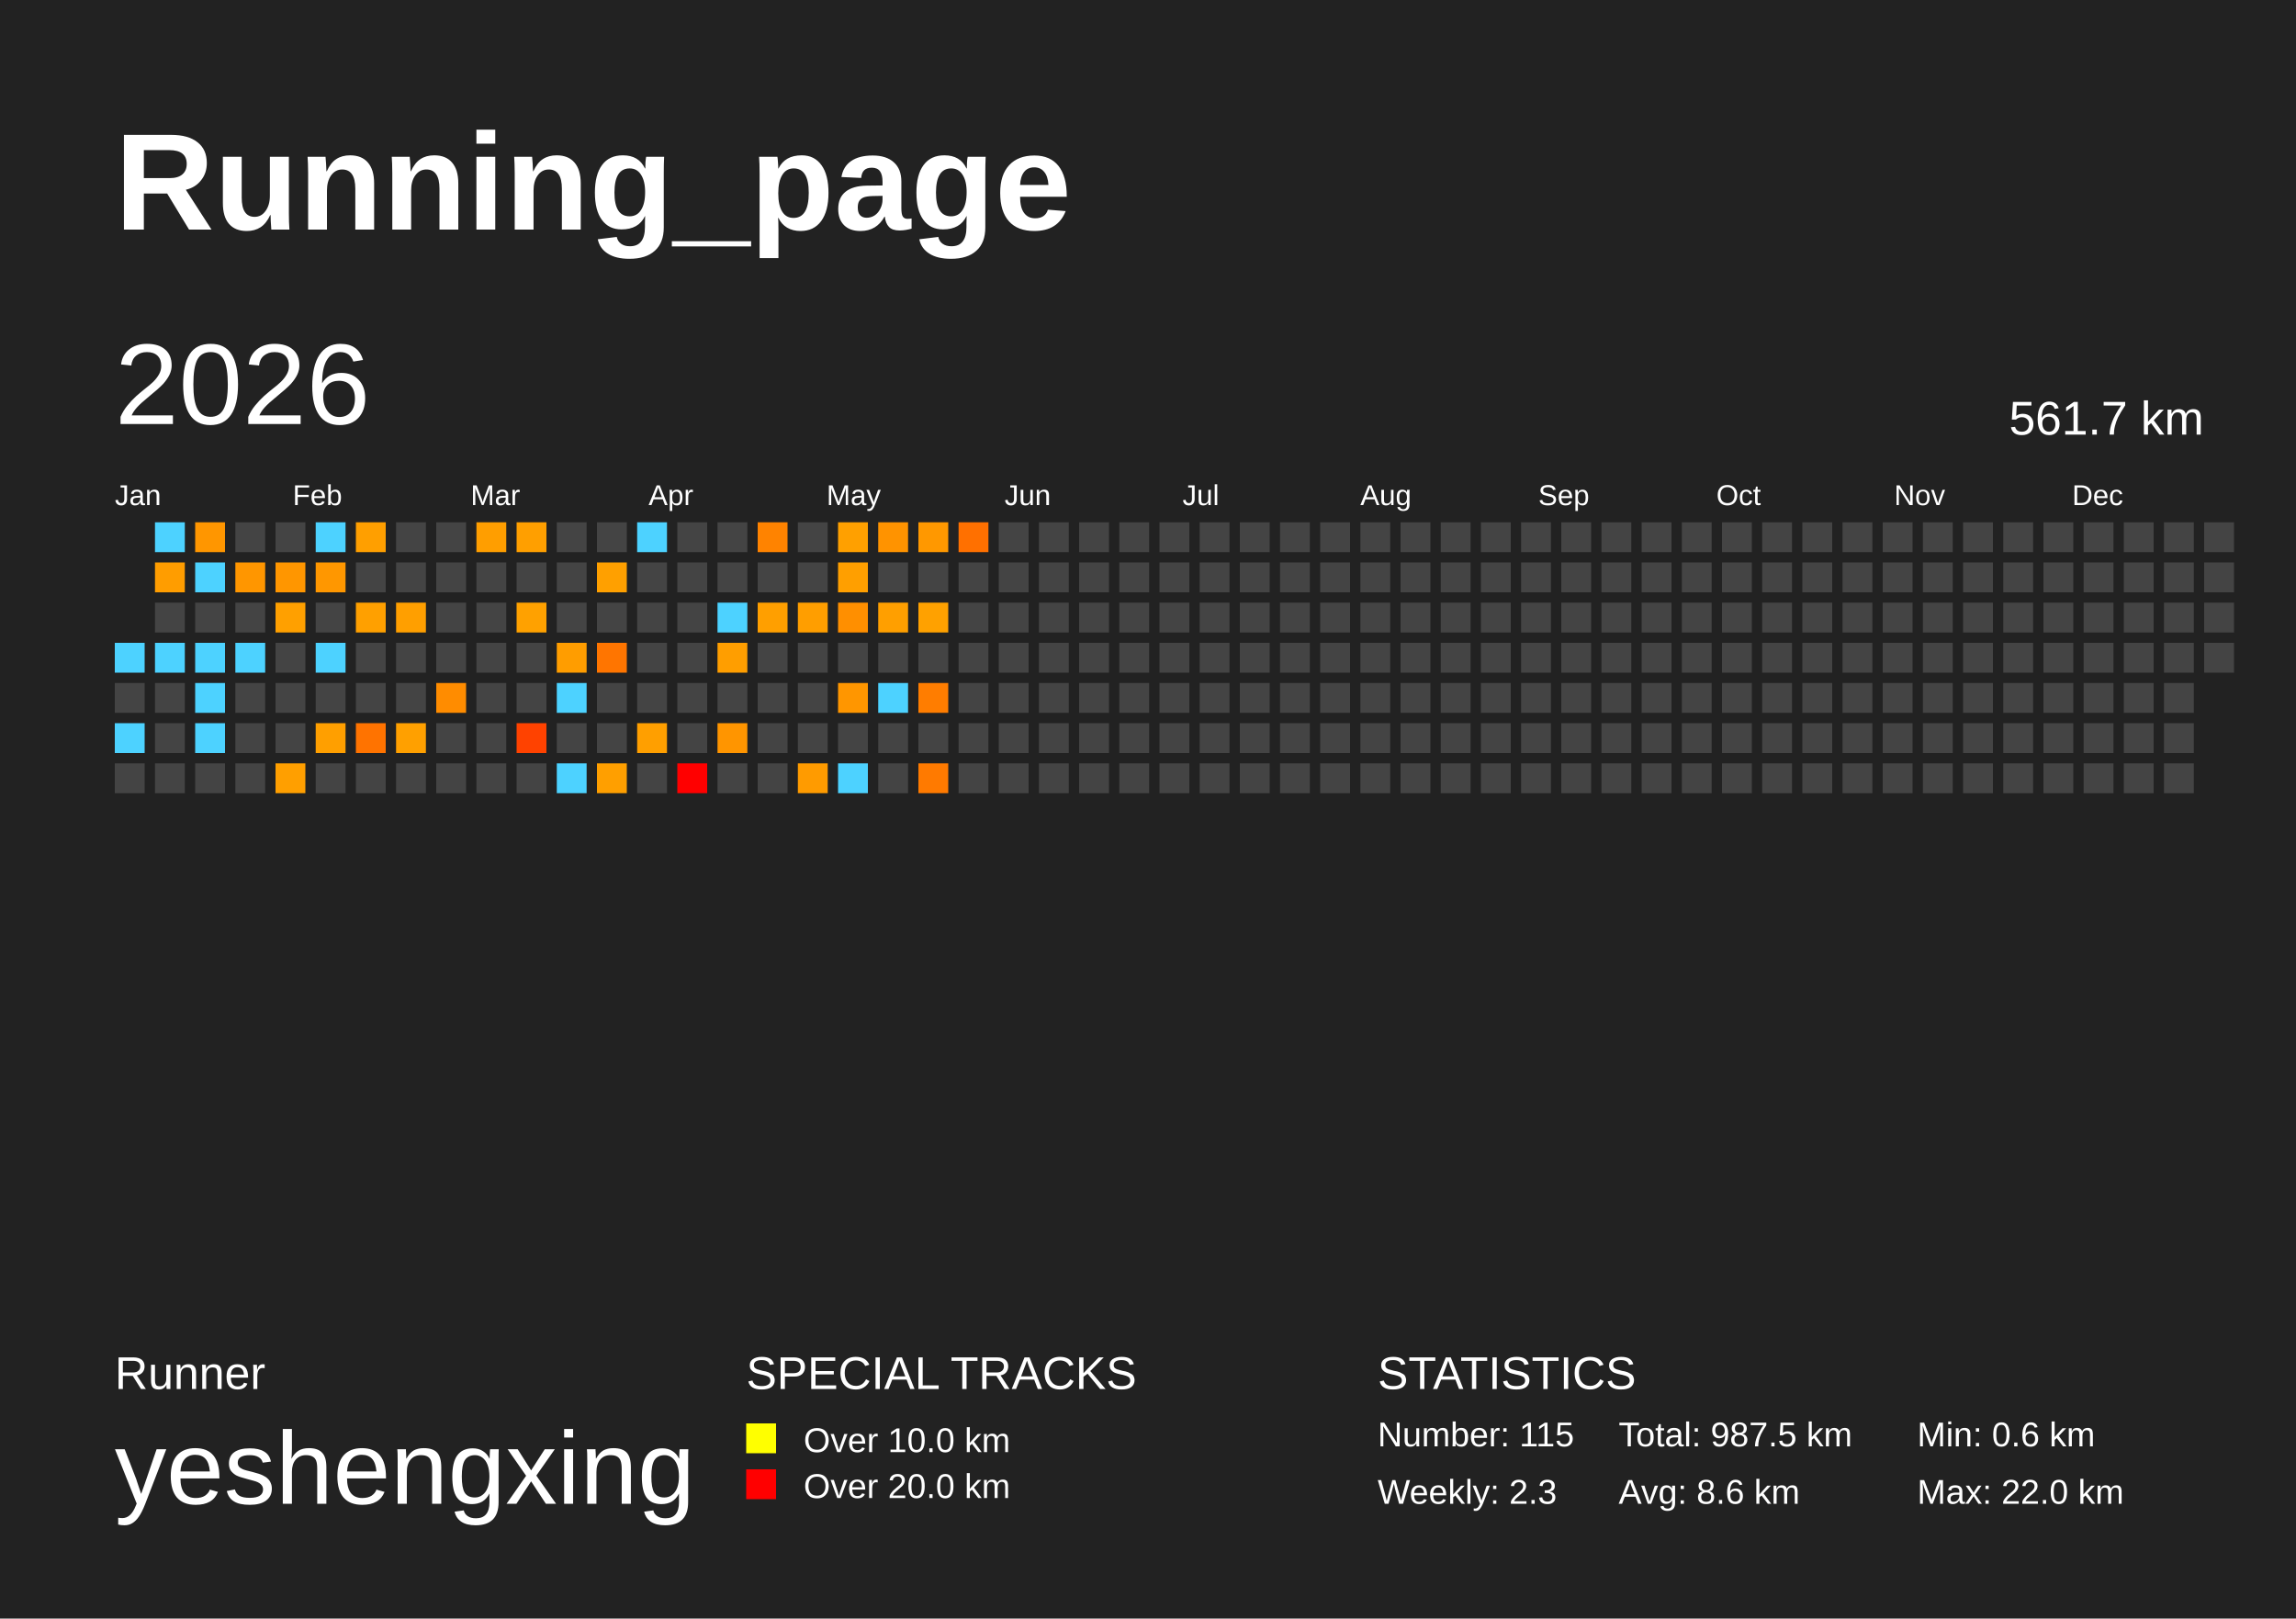
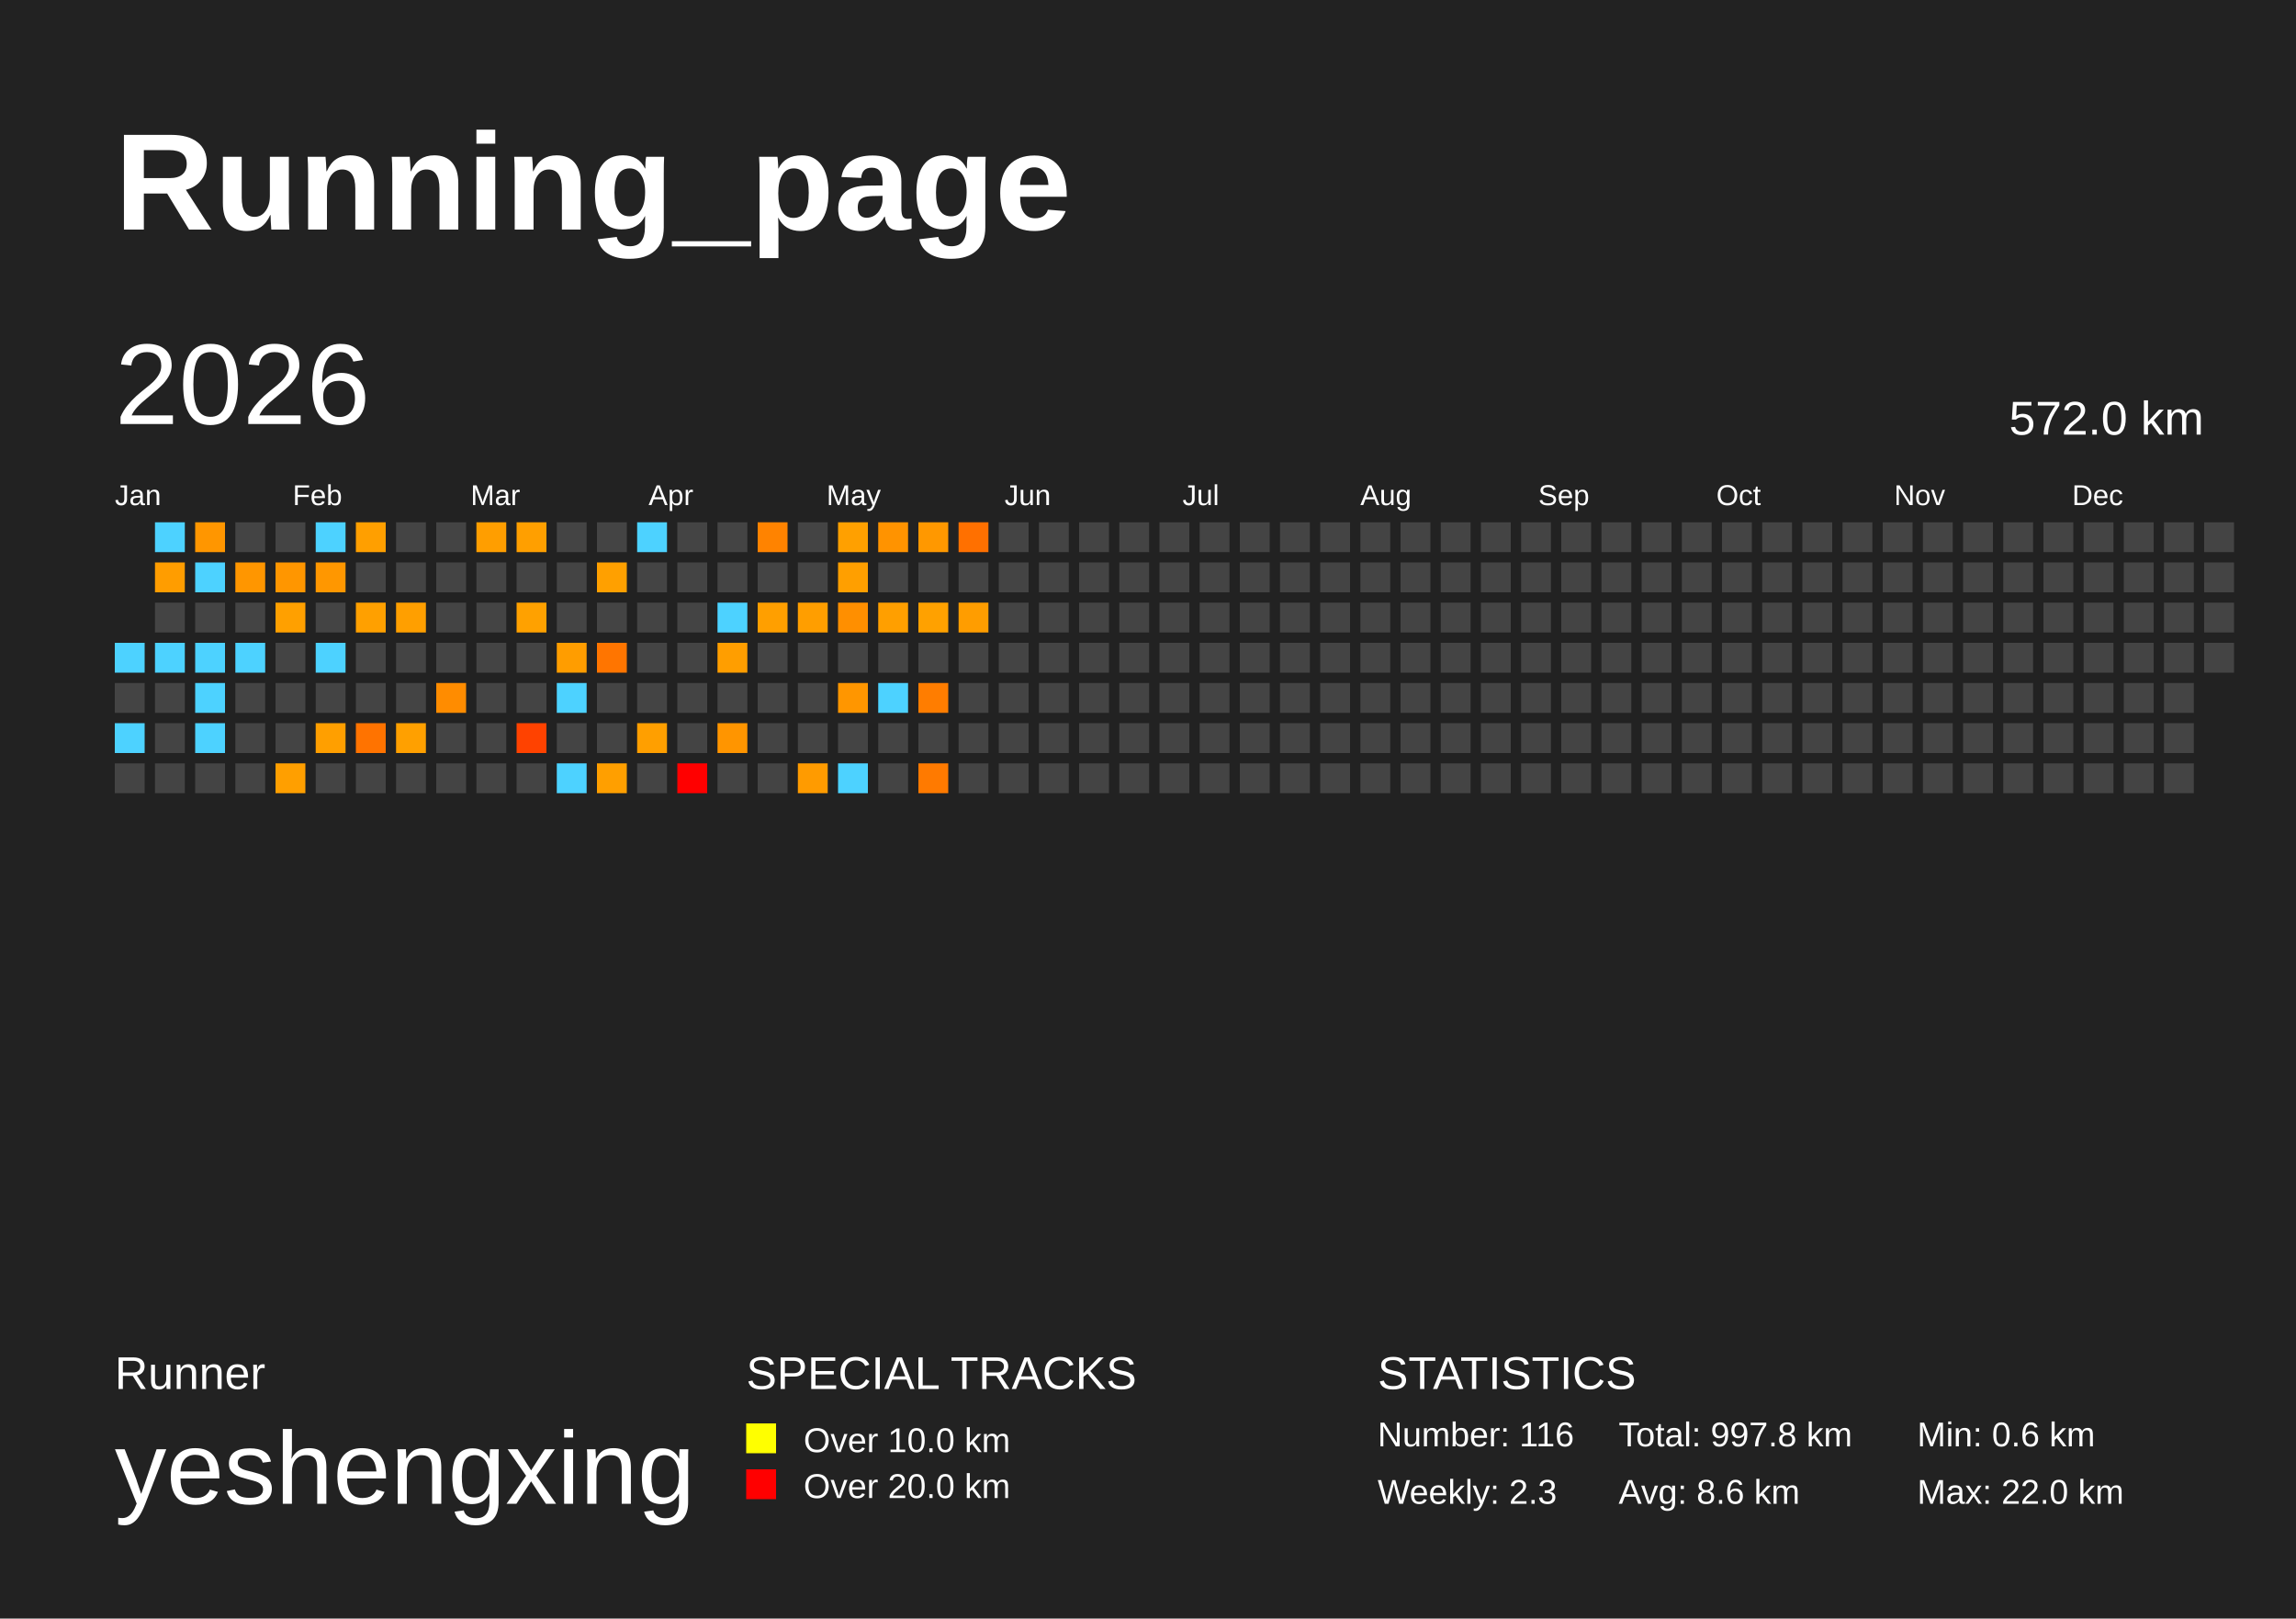
<svg xmlns="http://www.w3.org/2000/svg" baseProfile="full" height="141mm" version="1.1" viewBox="0,0,200,141" width="200mm">
  <defs />
  <rect fill="#222222" height="141" width="200" x="0" y="0" />
  <text fill="#FFFFFF" style="font-size:12px; font-family:Arial; font-weight:bold;" x="10" y="20">Running_page</text>
  <text fill="#FFFFFF" style="font-size:4px; font-family:Arial" x="10" y="121">Runner</text>
  <text fill="#FFFFFF" style="font-size:9px; font-family:Arial" x="10" y="131">yeshengxing</text>
  <text fill="#FFFFFF" style="font-size:4px; font-family:Arial" x="65" y="121">SPECIAL TRACKS</text>
  <rect fill="yellow" height="2.6" width="2.6" x="65" y="124" />
  <text fill="#FFFFFF" style="font-size:3px; font-family:Arial" x="70" y="126.5">Over 10.0 km</text>
  <rect fill="red" height="2.6" width="2.6" x="65" y="128" />
  <text fill="#FFFFFF" style="font-size:3px; font-family:Arial" x="70" y="130.5">Over 20.0 km</text>
  <text fill="#FFFFFF" style="font-size:4px; font-family:Arial" x="120" y="121">STATISTICS</text>
-   <text fill="#FFFFFF" style="font-size:3px; font-family:Arial" x="120" y="126">Number: 115</text>
+   <text fill="#FFFFFF" style="font-size:3px; font-family:Arial" x="120" y="126">Number: 116</text>
  <text fill="#FFFFFF" style="font-size:3px; font-family:Arial" x="120" y="131">Weekly: 2.3</text>
-   <text fill="#FFFFFF" style="font-size:3px; font-family:Arial" x="141" y="126">Total: 987.5 km</text>
+   <text fill="#FFFFFF" style="font-size:3px; font-family:Arial" x="141" y="126">Total: 997.8 km</text>
  <text fill="#FFFFFF" style="font-size:3px; font-family:Arial" x="141" y="131">Avg: 8.6 km</text>
  <text fill="#FFFFFF" style="font-size:3px; font-family:Arial" x="167" y="126">Min: 0.6 km</text>
  <text fill="#FFFFFF" style="font-size:3px; font-family:Arial" x="167" y="131">Max: 22.0 km</text>
  <text dominant-baseline="hanging" fill="#FFFFFF" style="font-size:10.0px; font-family:Arial;" x="10" y="30">2026</text>
-   <text dominant-baseline="hanging" fill="#FFFFFF" style="font-size:4.125px; font-family:Arial;" x="175" y="35">561.7 km</text>
+   <text dominant-baseline="hanging" fill="#FFFFFF" style="font-size:4.125px; font-family:Arial;" x="175" y="35">572.0 km</text>
  <text fill="#FFFFFF" style="font-size:2.5px; font-family:Arial" x="10.0" y="44">Jan</text>
  <text fill="#FFFFFF" style="font-size:2.5px; font-family:Arial" x="25.5" y="44">Feb</text>
  <text fill="#FFFFFF" style="font-size:2.5px; font-family:Arial" x="41.0" y="44">Mar</text>
  <text fill="#FFFFFF" style="font-size:2.5px; font-family:Arial" x="56.5" y="44">Apr</text>
  <text fill="#FFFFFF" style="font-size:2.5px; font-family:Arial" x="72.0" y="44">May</text>
  <text fill="#FFFFFF" style="font-size:2.5px; font-family:Arial" x="87.5" y="44">Jun</text>
  <text fill="#FFFFFF" style="font-size:2.5px; font-family:Arial" x="103.0" y="44">Jul</text>
  <text fill="#FFFFFF" style="font-size:2.5px; font-family:Arial" x="118.5" y="44">Aug</text>
  <text fill="#FFFFFF" style="font-size:2.5px; font-family:Arial" x="134.0" y="44">Sep</text>
  <text fill="#FFFFFF" style="font-size:2.5px; font-family:Arial" x="149.5" y="44">Oct</text>
  <text fill="#FFFFFF" style="font-size:2.5px; font-family:Arial" x="165.0" y="44">Nov</text>
  <text fill="#FFFFFF" style="font-size:2.5px; font-family:Arial" x="180.5" y="44">Dec</text>
  <rect fill="#4dd2ff" height="2.6" width="2.6" x="10.0" y="56.0" />
  <rect fill="#444444" height="2.6" width="2.6" x="10.0" y="59.5" />
  <rect fill="#4dd2ff" height="2.6" width="2.6" x="10.0" y="63.0" />
  <rect fill="#444444" height="2.6" width="2.6" x="10.0" y="66.5" />
  <rect fill="#4dd2ff" height="2.6" width="2.6" x="13.5" y="45.5" />
  <rect fill="#ff9d00" height="2.6" width="2.6" x="13.5" y="49.0" />
  <rect fill="#444444" height="2.6" width="2.6" x="13.5" y="52.5" />
  <rect fill="#4dd2ff" height="2.6" width="2.6" x="13.5" y="56.0" />
  <rect fill="#444444" height="2.6" width="2.6" x="13.5" y="59.5" />
  <rect fill="#444444" height="2.6" width="2.6" x="13.5" y="63.0" />
  <rect fill="#444444" height="2.6" width="2.6" x="13.5" y="66.5" />
  <rect fill="#ff9600" height="2.6" width="2.6" x="17.0" y="45.5" />
  <rect fill="#4dd2ff" height="2.6" width="2.6" x="17.0" y="49.0" />
  <rect fill="#444444" height="2.6" width="2.6" x="17.0" y="52.5" />
  <rect fill="#4dd2ff" height="2.6" width="2.6" x="17.0" y="56.0" />
  <rect fill="#4dd2ff" height="2.6" width="2.6" x="17.0" y="59.5" />
  <rect fill="#4dd2ff" height="2.6" width="2.6" x="17.0" y="63.0" />
  <rect fill="#444444" height="2.6" width="2.6" x="17.0" y="66.5" />
  <rect fill="#444444" height="2.6" width="2.6" x="20.5" y="45.5" />
  <rect fill="#ff9600" height="2.6" width="2.6" x="20.5" y="49.0" />
  <rect fill="#444444" height="2.6" width="2.6" x="20.5" y="52.5" />
  <rect fill="#4dd2ff" height="2.6" width="2.6" x="20.5" y="56.0" />
  <rect fill="#444444" height="2.6" width="2.6" x="20.5" y="59.5" />
  <rect fill="#444444" height="2.6" width="2.6" x="20.5" y="63.0" />
  <rect fill="#444444" height="2.6" width="2.6" x="20.5" y="66.5" />
  <rect fill="#444444" height="2.6" width="2.6" x="24.0" y="45.5" />
  <rect fill="#ff9600" height="2.6" width="2.6" x="24.0" y="49.0" />
  <rect fill="#ffa000" height="2.6" width="2.6" x="24.0" y="52.5" />
  <rect fill="#444444" height="2.6" width="2.6" x="24.0" y="56.0" />
  <rect fill="#444444" height="2.6" width="2.6" x="24.0" y="59.5" />
  <rect fill="#444444" height="2.6" width="2.6" x="24.0" y="63.0" />
  <rect fill="#ff9f00" height="2.6" width="2.6" x="24.0" y="66.5" />
  <rect fill="#4dd2ff" height="2.6" width="2.6" x="27.5" y="45.5" />
  <rect fill="#ff9700" height="2.6" width="2.6" x="27.5" y="49.0" />
  <rect fill="#444444" height="2.6" width="2.6" x="27.5" y="52.5" />
  <rect fill="#4dd2ff" height="2.6" width="2.6" x="27.5" y="56.0" />
  <rect fill="#444444" height="2.6" width="2.6" x="27.5" y="59.5" />
  <rect fill="#ff9f00" height="2.6" width="2.6" x="27.5" y="63.0" />
  <rect fill="#444444" height="2.6" width="2.6" x="27.5" y="66.5" />
  <rect fill="#ff9f00" height="2.6" width="2.6" x="31.0" y="45.5" />
  <rect fill="#444444" height="2.6" width="2.6" x="31.0" y="49.0" />
  <rect fill="#ffa000" height="2.6" width="2.6" x="31.0" y="52.5" />
  <rect fill="#444444" height="2.6" width="2.6" x="31.0" y="56.0" />
  <rect fill="#444444" height="2.6" width="2.6" x="31.0" y="59.5" />
  <rect fill="#ff7300" height="2.6" width="2.6" x="31.0" y="63.0" />
  <rect fill="#444444" height="2.6" width="2.6" x="31.0" y="66.5" />
  <rect fill="#444444" height="2.6" width="2.6" x="34.5" y="45.5" />
  <rect fill="#444444" height="2.6" width="2.6" x="34.5" y="49.0" />
  <rect fill="#ff9f00" height="2.6" width="2.6" x="34.5" y="52.5" />
  <rect fill="#444444" height="2.6" width="2.6" x="34.5" y="56.0" />
  <rect fill="#444444" height="2.6" width="2.6" x="34.5" y="59.5" />
  <rect fill="#ffa000" height="2.6" width="2.6" x="34.5" y="63.0" />
  <rect fill="#444444" height="2.6" width="2.6" x="34.5" y="66.5" />
  <rect fill="#444444" height="2.6" width="2.6" x="38.0" y="45.5" />
  <rect fill="#444444" height="2.6" width="2.6" x="38.0" y="49.0" />
  <rect fill="#444444" height="2.6" width="2.6" x="38.0" y="52.5" />
  <rect fill="#444444" height="2.6" width="2.6" x="38.0" y="56.0" />
  <rect fill="#ff8c00" height="2.6" width="2.6" x="38.0" y="59.5" />
  <rect fill="#444444" height="2.6" width="2.6" x="38.0" y="63.0" />
  <rect fill="#444444" height="2.6" width="2.6" x="38.0" y="66.5" />
  <rect fill="#ff9e00" height="2.6" width="2.6" x="41.5" y="45.5" />
  <rect fill="#444444" height="2.6" width="2.6" x="41.5" y="49.0" />
  <rect fill="#444444" height="2.6" width="2.6" x="41.5" y="52.5" />
  <rect fill="#444444" height="2.6" width="2.6" x="41.5" y="56.0" />
  <rect fill="#444444" height="2.6" width="2.6" x="41.5" y="59.5" />
  <rect fill="#444444" height="2.6" width="2.6" x="41.5" y="63.0" />
  <rect fill="#444444" height="2.6" width="2.6" x="41.5" y="66.5" />
  <rect fill="#ff9f00" height="2.6" width="2.6" x="45.0" y="45.5" />
  <rect fill="#444444" height="2.6" width="2.6" x="45.0" y="49.0" />
  <rect fill="#ffa100" height="2.6" width="2.6" x="45.0" y="52.5" />
  <rect fill="#444444" height="2.6" width="2.6" x="45.0" y="56.0" />
  <rect fill="#444444" height="2.6" width="2.6" x="45.0" y="59.5" />
  <rect fill="#ff4200" height="2.6" width="2.6" x="45.0" y="63.0" />
  <rect fill="#444444" height="2.6" width="2.6" x="45.0" y="66.5" />
  <rect fill="#444444" height="2.6" width="2.6" x="48.5" y="45.5" />
  <rect fill="#444444" height="2.6" width="2.6" x="48.5" y="49.0" />
  <rect fill="#444444" height="2.6" width="2.6" x="48.5" y="52.5" />
  <rect fill="#ff9d00" height="2.6" width="2.6" x="48.5" y="56.0" />
  <rect fill="#4dd2ff" height="2.6" width="2.6" x="48.5" y="59.5" />
  <rect fill="#444444" height="2.6" width="2.6" x="48.5" y="63.0" />
  <rect fill="#4dd2ff" height="2.6" width="2.6" x="48.5" y="66.5" />
  <rect fill="#444444" height="2.6" width="2.6" x="52.0" y="45.5" />
  <rect fill="#ffa000" height="2.6" width="2.6" x="52.0" y="49.0" />
  <rect fill="#444444" height="2.6" width="2.6" x="52.0" y="52.5" />
  <rect fill="#ff7500" height="2.6" width="2.6" x="52.0" y="56.0" />
  <rect fill="#444444" height="2.6" width="2.6" x="52.0" y="59.5" />
  <rect fill="#444444" height="2.6" width="2.6" x="52.0" y="63.0" />
  <rect fill="#ff9f00" height="2.6" width="2.6" x="52.0" y="66.5" />
  <rect fill="#4dd2ff" height="2.6" width="2.6" x="55.5" y="45.5" />
  <rect fill="#444444" height="2.6" width="2.6" x="55.5" y="49.0" />
  <rect fill="#444444" height="2.6" width="2.6" x="55.5" y="52.5" />
  <rect fill="#444444" height="2.6" width="2.6" x="55.5" y="56.0" />
  <rect fill="#444444" height="2.6" width="2.6" x="55.5" y="59.5" />
  <rect fill="#ff9f00" height="2.6" width="2.6" x="55.5" y="63.0" />
  <rect fill="#444444" height="2.6" width="2.6" x="55.5" y="66.5" />
  <rect fill="#444444" height="2.6" width="2.6" x="59.0" y="45.5" />
  <rect fill="#444444" height="2.6" width="2.6" x="59.0" y="49.0" />
  <rect fill="#444444" height="2.6" width="2.6" x="59.0" y="52.5" />
  <rect fill="#444444" height="2.6" width="2.6" x="59.0" y="56.0" />
  <rect fill="#444444" height="2.6" width="2.6" x="59.0" y="59.5" />
  <rect fill="#444444" height="2.6" width="2.6" x="59.0" y="63.0" />
  <rect fill="red" height="2.6" width="2.6" x="59.0" y="66.5" />
  <rect fill="#444444" height="2.6" width="2.6" x="62.5" y="45.5" />
  <rect fill="#444444" height="2.6" width="2.6" x="62.5" y="49.0" />
  <rect fill="#4dd2ff" height="2.6" width="2.6" x="62.5" y="52.5" />
  <rect fill="#ff9e00" height="2.6" width="2.6" x="62.5" y="56.0" />
  <rect fill="#444444" height="2.6" width="2.6" x="62.5" y="59.5" />
  <rect fill="#ff9500" height="2.6" width="2.6" x="62.5" y="63.0" />
  <rect fill="#444444" height="2.6" width="2.6" x="62.5" y="66.5" />
  <rect fill="#ff8300" height="2.6" width="2.6" x="66.0" y="45.5" />
  <rect fill="#444444" height="2.6" width="2.6" x="66.0" y="49.0" />
  <rect fill="#ff9f00" height="2.6" width="2.6" x="66.0" y="52.5" />
  <rect fill="#444444" height="2.6" width="2.6" x="66.0" y="56.0" />
  <rect fill="#444444" height="2.6" width="2.6" x="66.0" y="59.5" />
  <rect fill="#444444" height="2.6" width="2.6" x="66.0" y="63.0" />
  <rect fill="#444444" height="2.6" width="2.6" x="66.0" y="66.5" />
  <rect fill="#444444" height="2.6" width="2.6" x="69.5" y="45.5" />
  <rect fill="#444444" height="2.6" width="2.6" x="69.5" y="49.0" />
  <rect fill="#ff9e00" height="2.6" width="2.6" x="69.5" y="52.5" />
  <rect fill="#444444" height="2.6" width="2.6" x="69.5" y="56.0" />
  <rect fill="#444444" height="2.6" width="2.6" x="69.5" y="59.5" />
  <rect fill="#444444" height="2.6" width="2.6" x="69.5" y="63.0" />
  <rect fill="#ff9b00" height="2.6" width="2.6" x="69.5" y="66.5" />
  <rect fill="#ffa000" height="2.6" width="2.6" x="73.0" y="45.5" />
  <rect fill="#ff9f00" height="2.6" width="2.6" x="73.0" y="49.0" />
  <rect fill="#ff8f00" height="2.6" width="2.6" x="73.0" y="52.5" />
  <rect fill="#444444" height="2.6" width="2.6" x="73.0" y="56.0" />
  <rect fill="#ff9600" height="2.6" width="2.6" x="73.0" y="59.5" />
  <rect fill="#444444" height="2.6" width="2.6" x="73.0" y="63.0" />
  <rect fill="#4dd2ff" height="2.6" width="2.6" x="73.0" y="66.5" />
  <rect fill="#ff9300" height="2.6" width="2.6" x="76.5" y="45.5" />
  <rect fill="#444444" height="2.6" width="2.6" x="76.5" y="49.0" />
  <rect fill="#ff9f00" height="2.6" width="2.6" x="76.5" y="52.5" />
  <rect fill="#444444" height="2.6" width="2.6" x="76.5" y="56.0" />
  <rect fill="#4dd2ff" height="2.6" width="2.6" x="76.5" y="59.5" />
  <rect fill="#444444" height="2.6" width="2.6" x="76.5" y="63.0" />
  <rect fill="#444444" height="2.6" width="2.6" x="76.5" y="66.5" />
  <rect fill="#ff9800" height="2.6" width="2.6" x="80.0" y="45.5" />
  <rect fill="#444444" height="2.6" width="2.6" x="80.0" y="49.0" />
  <rect fill="#ffa100" height="2.6" width="2.6" x="80.0" y="52.5" />
  <rect fill="#444444" height="2.6" width="2.6" x="80.0" y="56.0" />
  <rect fill="#ff7d00" height="2.6" width="2.6" x="80.0" y="59.5" />
  <rect fill="#444444" height="2.6" width="2.6" x="80.0" y="63.0" />
  <rect fill="#ff7a00" height="2.6" width="2.6" x="80.0" y="66.5" />
  <rect fill="#ff7000" height="2.6" width="2.6" x="83.5" y="45.5" />
  <rect fill="#444444" height="2.6" width="2.6" x="83.5" y="49.0" />
-   <rect fill="#444444" height="2.6" width="2.6" x="83.5" y="52.5" />
+   <rect fill="#ff9d00" height="2.6" width="2.6" x="83.5" y="52.5" />
  <rect fill="#444444" height="2.6" width="2.6" x="83.5" y="56.0" />
  <rect fill="#444444" height="2.6" width="2.6" x="83.5" y="59.5" />
  <rect fill="#444444" height="2.6" width="2.6" x="83.5" y="63.0" />
  <rect fill="#444444" height="2.6" width="2.6" x="83.5" y="66.5" />
  <rect fill="#444444" height="2.6" width="2.6" x="87.0" y="45.5" />
  <rect fill="#444444" height="2.6" width="2.6" x="87.0" y="49.0" />
  <rect fill="#444444" height="2.6" width="2.6" x="87.0" y="52.5" />
  <rect fill="#444444" height="2.6" width="2.6" x="87.0" y="56.0" />
  <rect fill="#444444" height="2.6" width="2.6" x="87.0" y="59.5" />
  <rect fill="#444444" height="2.6" width="2.6" x="87.0" y="63.0" />
  <rect fill="#444444" height="2.6" width="2.6" x="87.0" y="66.5" />
  <rect fill="#444444" height="2.6" width="2.6" x="90.5" y="45.5" />
  <rect fill="#444444" height="2.6" width="2.6" x="90.5" y="49.0" />
  <rect fill="#444444" height="2.6" width="2.6" x="90.5" y="52.5" />
  <rect fill="#444444" height="2.6" width="2.6" x="90.5" y="56.0" />
  <rect fill="#444444" height="2.6" width="2.6" x="90.5" y="59.5" />
  <rect fill="#444444" height="2.6" width="2.6" x="90.5" y="63.0" />
  <rect fill="#444444" height="2.6" width="2.6" x="90.5" y="66.5" />
  <rect fill="#444444" height="2.6" width="2.6" x="94.0" y="45.5" />
  <rect fill="#444444" height="2.6" width="2.6" x="94.0" y="49.0" />
  <rect fill="#444444" height="2.6" width="2.6" x="94.0" y="52.5" />
  <rect fill="#444444" height="2.6" width="2.6" x="94.0" y="56.0" />
  <rect fill="#444444" height="2.6" width="2.6" x="94.0" y="59.5" />
  <rect fill="#444444" height="2.6" width="2.6" x="94.0" y="63.0" />
  <rect fill="#444444" height="2.6" width="2.6" x="94.0" y="66.5" />
  <rect fill="#444444" height="2.6" width="2.6" x="97.5" y="45.5" />
  <rect fill="#444444" height="2.6" width="2.6" x="97.5" y="49.0" />
  <rect fill="#444444" height="2.6" width="2.6" x="97.5" y="52.5" />
  <rect fill="#444444" height="2.6" width="2.6" x="97.5" y="56.0" />
  <rect fill="#444444" height="2.6" width="2.6" x="97.5" y="59.5" />
  <rect fill="#444444" height="2.6" width="2.6" x="97.5" y="63.0" />
  <rect fill="#444444" height="2.6" width="2.6" x="97.5" y="66.5" />
  <rect fill="#444444" height="2.6" width="2.6" x="101.0" y="45.5" />
  <rect fill="#444444" height="2.6" width="2.6" x="101.0" y="49.0" />
  <rect fill="#444444" height="2.6" width="2.6" x="101.0" y="52.5" />
  <rect fill="#444444" height="2.6" width="2.6" x="101.0" y="56.0" />
  <rect fill="#444444" height="2.6" width="2.6" x="101.0" y="59.5" />
  <rect fill="#444444" height="2.6" width="2.6" x="101.0" y="63.0" />
  <rect fill="#444444" height="2.6" width="2.6" x="101.0" y="66.5" />
  <rect fill="#444444" height="2.6" width="2.6" x="104.5" y="45.5" />
  <rect fill="#444444" height="2.6" width="2.6" x="104.5" y="49.0" />
  <rect fill="#444444" height="2.6" width="2.6" x="104.5" y="52.5" />
  <rect fill="#444444" height="2.6" width="2.6" x="104.5" y="56.0" />
  <rect fill="#444444" height="2.6" width="2.6" x="104.5" y="59.5" />
  <rect fill="#444444" height="2.6" width="2.6" x="104.5" y="63.0" />
  <rect fill="#444444" height="2.6" width="2.6" x="104.5" y="66.5" />
  <rect fill="#444444" height="2.6" width="2.6" x="108.0" y="45.5" />
  <rect fill="#444444" height="2.6" width="2.6" x="108.0" y="49.0" />
  <rect fill="#444444" height="2.6" width="2.6" x="108.0" y="52.5" />
  <rect fill="#444444" height="2.6" width="2.6" x="108.0" y="56.0" />
  <rect fill="#444444" height="2.6" width="2.6" x="108.0" y="59.5" />
  <rect fill="#444444" height="2.6" width="2.6" x="108.0" y="63.0" />
  <rect fill="#444444" height="2.6" width="2.6" x="108.0" y="66.5" />
  <rect fill="#444444" height="2.6" width="2.6" x="111.5" y="45.5" />
  <rect fill="#444444" height="2.6" width="2.6" x="111.5" y="49.0" />
  <rect fill="#444444" height="2.6" width="2.6" x="111.5" y="52.5" />
  <rect fill="#444444" height="2.6" width="2.6" x="111.5" y="56.0" />
  <rect fill="#444444" height="2.6" width="2.6" x="111.5" y="59.5" />
  <rect fill="#444444" height="2.6" width="2.6" x="111.5" y="63.0" />
  <rect fill="#444444" height="2.6" width="2.6" x="111.5" y="66.5" />
  <rect fill="#444444" height="2.6" width="2.6" x="115.0" y="45.5" />
  <rect fill="#444444" height="2.6" width="2.6" x="115.0" y="49.0" />
  <rect fill="#444444" height="2.6" width="2.6" x="115.0" y="52.5" />
  <rect fill="#444444" height="2.6" width="2.6" x="115.0" y="56.0" />
  <rect fill="#444444" height="2.6" width="2.6" x="115.0" y="59.5" />
  <rect fill="#444444" height="2.6" width="2.6" x="115.0" y="63.0" />
  <rect fill="#444444" height="2.6" width="2.6" x="115.0" y="66.5" />
  <rect fill="#444444" height="2.6" width="2.6" x="118.5" y="45.5" />
  <rect fill="#444444" height="2.6" width="2.6" x="118.5" y="49.0" />
  <rect fill="#444444" height="2.6" width="2.6" x="118.5" y="52.5" />
  <rect fill="#444444" height="2.6" width="2.6" x="118.5" y="56.0" />
  <rect fill="#444444" height="2.6" width="2.6" x="118.5" y="59.5" />
  <rect fill="#444444" height="2.6" width="2.6" x="118.5" y="63.0" />
  <rect fill="#444444" height="2.6" width="2.6" x="118.5" y="66.5" />
  <rect fill="#444444" height="2.6" width="2.6" x="122.0" y="45.5" />
  <rect fill="#444444" height="2.6" width="2.6" x="122.0" y="49.0" />
  <rect fill="#444444" height="2.6" width="2.6" x="122.0" y="52.5" />
  <rect fill="#444444" height="2.6" width="2.6" x="122.0" y="56.0" />
  <rect fill="#444444" height="2.6" width="2.6" x="122.0" y="59.5" />
  <rect fill="#444444" height="2.6" width="2.6" x="122.0" y="63.0" />
  <rect fill="#444444" height="2.6" width="2.6" x="122.0" y="66.5" />
  <rect fill="#444444" height="2.6" width="2.6" x="125.5" y="45.5" />
  <rect fill="#444444" height="2.6" width="2.6" x="125.5" y="49.0" />
  <rect fill="#444444" height="2.6" width="2.6" x="125.5" y="52.5" />
  <rect fill="#444444" height="2.6" width="2.6" x="125.5" y="56.0" />
  <rect fill="#444444" height="2.6" width="2.6" x="125.5" y="59.5" />
  <rect fill="#444444" height="2.6" width="2.6" x="125.5" y="63.0" />
  <rect fill="#444444" height="2.6" width="2.6" x="125.5" y="66.5" />
  <rect fill="#444444" height="2.6" width="2.6" x="129.0" y="45.5" />
  <rect fill="#444444" height="2.6" width="2.6" x="129.0" y="49.0" />
  <rect fill="#444444" height="2.6" width="2.6" x="129.0" y="52.5" />
  <rect fill="#444444" height="2.6" width="2.6" x="129.0" y="56.0" />
  <rect fill="#444444" height="2.6" width="2.6" x="129.0" y="59.5" />
  <rect fill="#444444" height="2.6" width="2.6" x="129.0" y="63.0" />
  <rect fill="#444444" height="2.6" width="2.6" x="129.0" y="66.5" />
  <rect fill="#444444" height="2.6" width="2.6" x="132.5" y="45.5" />
  <rect fill="#444444" height="2.6" width="2.6" x="132.5" y="49.0" />
  <rect fill="#444444" height="2.6" width="2.6" x="132.5" y="52.5" />
  <rect fill="#444444" height="2.6" width="2.6" x="132.5" y="56.0" />
  <rect fill="#444444" height="2.6" width="2.6" x="132.5" y="59.5" />
  <rect fill="#444444" height="2.6" width="2.6" x="132.5" y="63.0" />
  <rect fill="#444444" height="2.6" width="2.6" x="132.5" y="66.5" />
  <rect fill="#444444" height="2.6" width="2.6" x="136.0" y="45.5" />
  <rect fill="#444444" height="2.6" width="2.6" x="136.0" y="49.0" />
  <rect fill="#444444" height="2.6" width="2.6" x="136.0" y="52.5" />
  <rect fill="#444444" height="2.6" width="2.6" x="136.0" y="56.0" />
  <rect fill="#444444" height="2.6" width="2.6" x="136.0" y="59.5" />
  <rect fill="#444444" height="2.6" width="2.6" x="136.0" y="63.0" />
  <rect fill="#444444" height="2.6" width="2.6" x="136.0" y="66.5" />
  <rect fill="#444444" height="2.6" width="2.6" x="139.5" y="45.5" />
  <rect fill="#444444" height="2.6" width="2.6" x="139.5" y="49.0" />
  <rect fill="#444444" height="2.6" width="2.6" x="139.5" y="52.5" />
  <rect fill="#444444" height="2.6" width="2.6" x="139.5" y="56.0" />
  <rect fill="#444444" height="2.6" width="2.6" x="139.5" y="59.5" />
  <rect fill="#444444" height="2.6" width="2.6" x="139.5" y="63.0" />
  <rect fill="#444444" height="2.6" width="2.6" x="139.5" y="66.5" />
  <rect fill="#444444" height="2.6" width="2.6" x="143.0" y="45.5" />
  <rect fill="#444444" height="2.6" width="2.6" x="143.0" y="49.0" />
  <rect fill="#444444" height="2.6" width="2.6" x="143.0" y="52.5" />
  <rect fill="#444444" height="2.6" width="2.6" x="143.0" y="56.0" />
  <rect fill="#444444" height="2.6" width="2.6" x="143.0" y="59.5" />
  <rect fill="#444444" height="2.6" width="2.6" x="143.0" y="63.0" />
  <rect fill="#444444" height="2.6" width="2.6" x="143.0" y="66.5" />
  <rect fill="#444444" height="2.6" width="2.6" x="146.5" y="45.5" />
  <rect fill="#444444" height="2.6" width="2.6" x="146.5" y="49.0" />
  <rect fill="#444444" height="2.6" width="2.6" x="146.5" y="52.5" />
  <rect fill="#444444" height="2.6" width="2.6" x="146.5" y="56.0" />
  <rect fill="#444444" height="2.6" width="2.6" x="146.5" y="59.5" />
  <rect fill="#444444" height="2.6" width="2.6" x="146.5" y="63.0" />
  <rect fill="#444444" height="2.6" width="2.6" x="146.5" y="66.5" />
  <rect fill="#444444" height="2.6" width="2.6" x="150.0" y="45.5" />
  <rect fill="#444444" height="2.6" width="2.6" x="150.0" y="49.0" />
  <rect fill="#444444" height="2.6" width="2.6" x="150.0" y="52.5" />
  <rect fill="#444444" height="2.6" width="2.6" x="150.0" y="56.0" />
  <rect fill="#444444" height="2.6" width="2.6" x="150.0" y="59.5" />
  <rect fill="#444444" height="2.6" width="2.6" x="150.0" y="63.0" />
  <rect fill="#444444" height="2.6" width="2.6" x="150.0" y="66.5" />
  <rect fill="#444444" height="2.6" width="2.6" x="153.5" y="45.5" />
  <rect fill="#444444" height="2.6" width="2.6" x="153.5" y="49.0" />
  <rect fill="#444444" height="2.6" width="2.6" x="153.5" y="52.5" />
  <rect fill="#444444" height="2.6" width="2.6" x="153.5" y="56.0" />
  <rect fill="#444444" height="2.6" width="2.6" x="153.5" y="59.5" />
  <rect fill="#444444" height="2.6" width="2.6" x="153.5" y="63.0" />
  <rect fill="#444444" height="2.6" width="2.6" x="153.5" y="66.5" />
  <rect fill="#444444" height="2.6" width="2.6" x="157.0" y="45.5" />
  <rect fill="#444444" height="2.6" width="2.6" x="157.0" y="49.0" />
  <rect fill="#444444" height="2.6" width="2.6" x="157.0" y="52.5" />
  <rect fill="#444444" height="2.6" width="2.6" x="157.0" y="56.0" />
  <rect fill="#444444" height="2.6" width="2.6" x="157.0" y="59.5" />
  <rect fill="#444444" height="2.6" width="2.6" x="157.0" y="63.0" />
  <rect fill="#444444" height="2.6" width="2.6" x="157.0" y="66.5" />
  <rect fill="#444444" height="2.6" width="2.6" x="160.5" y="45.5" />
  <rect fill="#444444" height="2.6" width="2.6" x="160.5" y="49.0" />
  <rect fill="#444444" height="2.6" width="2.6" x="160.5" y="52.5" />
  <rect fill="#444444" height="2.6" width="2.6" x="160.5" y="56.0" />
  <rect fill="#444444" height="2.6" width="2.6" x="160.5" y="59.5" />
  <rect fill="#444444" height="2.6" width="2.6" x="160.5" y="63.0" />
  <rect fill="#444444" height="2.6" width="2.6" x="160.5" y="66.5" />
  <rect fill="#444444" height="2.6" width="2.6" x="164.0" y="45.5" />
  <rect fill="#444444" height="2.6" width="2.6" x="164.0" y="49.0" />
  <rect fill="#444444" height="2.6" width="2.6" x="164.0" y="52.5" />
  <rect fill="#444444" height="2.6" width="2.6" x="164.0" y="56.0" />
  <rect fill="#444444" height="2.6" width="2.6" x="164.0" y="59.5" />
  <rect fill="#444444" height="2.6" width="2.6" x="164.0" y="63.0" />
  <rect fill="#444444" height="2.6" width="2.6" x="164.0" y="66.5" />
  <rect fill="#444444" height="2.6" width="2.6" x="167.5" y="45.5" />
  <rect fill="#444444" height="2.6" width="2.6" x="167.5" y="49.0" />
  <rect fill="#444444" height="2.6" width="2.6" x="167.5" y="52.5" />
  <rect fill="#444444" height="2.6" width="2.6" x="167.5" y="56.0" />
  <rect fill="#444444" height="2.6" width="2.6" x="167.5" y="59.5" />
  <rect fill="#444444" height="2.6" width="2.6" x="167.5" y="63.0" />
  <rect fill="#444444" height="2.6" width="2.6" x="167.5" y="66.5" />
  <rect fill="#444444" height="2.6" width="2.6" x="171.0" y="45.5" />
  <rect fill="#444444" height="2.6" width="2.6" x="171.0" y="49.0" />
  <rect fill="#444444" height="2.6" width="2.6" x="171.0" y="52.5" />
  <rect fill="#444444" height="2.6" width="2.6" x="171.0" y="56.0" />
  <rect fill="#444444" height="2.6" width="2.6" x="171.0" y="59.5" />
  <rect fill="#444444" height="2.6" width="2.6" x="171.0" y="63.0" />
  <rect fill="#444444" height="2.6" width="2.6" x="171.0" y="66.5" />
  <rect fill="#444444" height="2.6" width="2.6" x="174.5" y="45.5" />
  <rect fill="#444444" height="2.6" width="2.6" x="174.5" y="49.0" />
  <rect fill="#444444" height="2.6" width="2.6" x="174.5" y="52.5" />
  <rect fill="#444444" height="2.6" width="2.6" x="174.5" y="56.0" />
  <rect fill="#444444" height="2.6" width="2.6" x="174.5" y="59.5" />
  <rect fill="#444444" height="2.6" width="2.6" x="174.5" y="63.0" />
  <rect fill="#444444" height="2.6" width="2.6" x="174.5" y="66.5" />
  <rect fill="#444444" height="2.6" width="2.6" x="178.0" y="45.5" />
  <rect fill="#444444" height="2.6" width="2.6" x="178.0" y="49.0" />
  <rect fill="#444444" height="2.6" width="2.6" x="178.0" y="52.5" />
  <rect fill="#444444" height="2.6" width="2.6" x="178.0" y="56.0" />
  <rect fill="#444444" height="2.6" width="2.6" x="178.0" y="59.5" />
  <rect fill="#444444" height="2.6" width="2.6" x="178.0" y="63.0" />
  <rect fill="#444444" height="2.6" width="2.6" x="178.0" y="66.5" />
  <rect fill="#444444" height="2.6" width="2.6" x="181.5" y="45.5" />
  <rect fill="#444444" height="2.6" width="2.6" x="181.5" y="49.0" />
  <rect fill="#444444" height="2.6" width="2.6" x="181.5" y="52.5" />
  <rect fill="#444444" height="2.6" width="2.6" x="181.5" y="56.0" />
  <rect fill="#444444" height="2.6" width="2.6" x="181.5" y="59.5" />
  <rect fill="#444444" height="2.6" width="2.6" x="181.5" y="63.0" />
  <rect fill="#444444" height="2.6" width="2.6" x="181.5" y="66.5" />
  <rect fill="#444444" height="2.6" width="2.6" x="185.0" y="45.5" />
  <rect fill="#444444" height="2.6" width="2.6" x="185.0" y="49.0" />
  <rect fill="#444444" height="2.6" width="2.6" x="185.0" y="52.5" />
  <rect fill="#444444" height="2.6" width="2.6" x="185.0" y="56.0" />
  <rect fill="#444444" height="2.6" width="2.6" x="185.0" y="59.5" />
  <rect fill="#444444" height="2.6" width="2.6" x="185.0" y="63.0" />
  <rect fill="#444444" height="2.6" width="2.6" x="185.0" y="66.5" />
  <rect fill="#444444" height="2.6" width="2.6" x="188.5" y="45.5" />
  <rect fill="#444444" height="2.6" width="2.6" x="188.5" y="49.0" />
  <rect fill="#444444" height="2.6" width="2.6" x="188.5" y="52.5" />
  <rect fill="#444444" height="2.6" width="2.6" x="188.5" y="56.0" />
  <rect fill="#444444" height="2.6" width="2.6" x="188.5" y="59.5" />
  <rect fill="#444444" height="2.6" width="2.6" x="188.5" y="63.0" />
  <rect fill="#444444" height="2.6" width="2.6" x="188.5" y="66.5" />
  <rect fill="#444444" height="2.6" width="2.6" x="192.0" y="45.5" />
  <rect fill="#444444" height="2.6" width="2.6" x="192.0" y="49.0" />
  <rect fill="#444444" height="2.6" width="2.6" x="192.0" y="52.5" />
  <rect fill="#444444" height="2.6" width="2.6" x="192.0" y="56.0" />
</svg>
